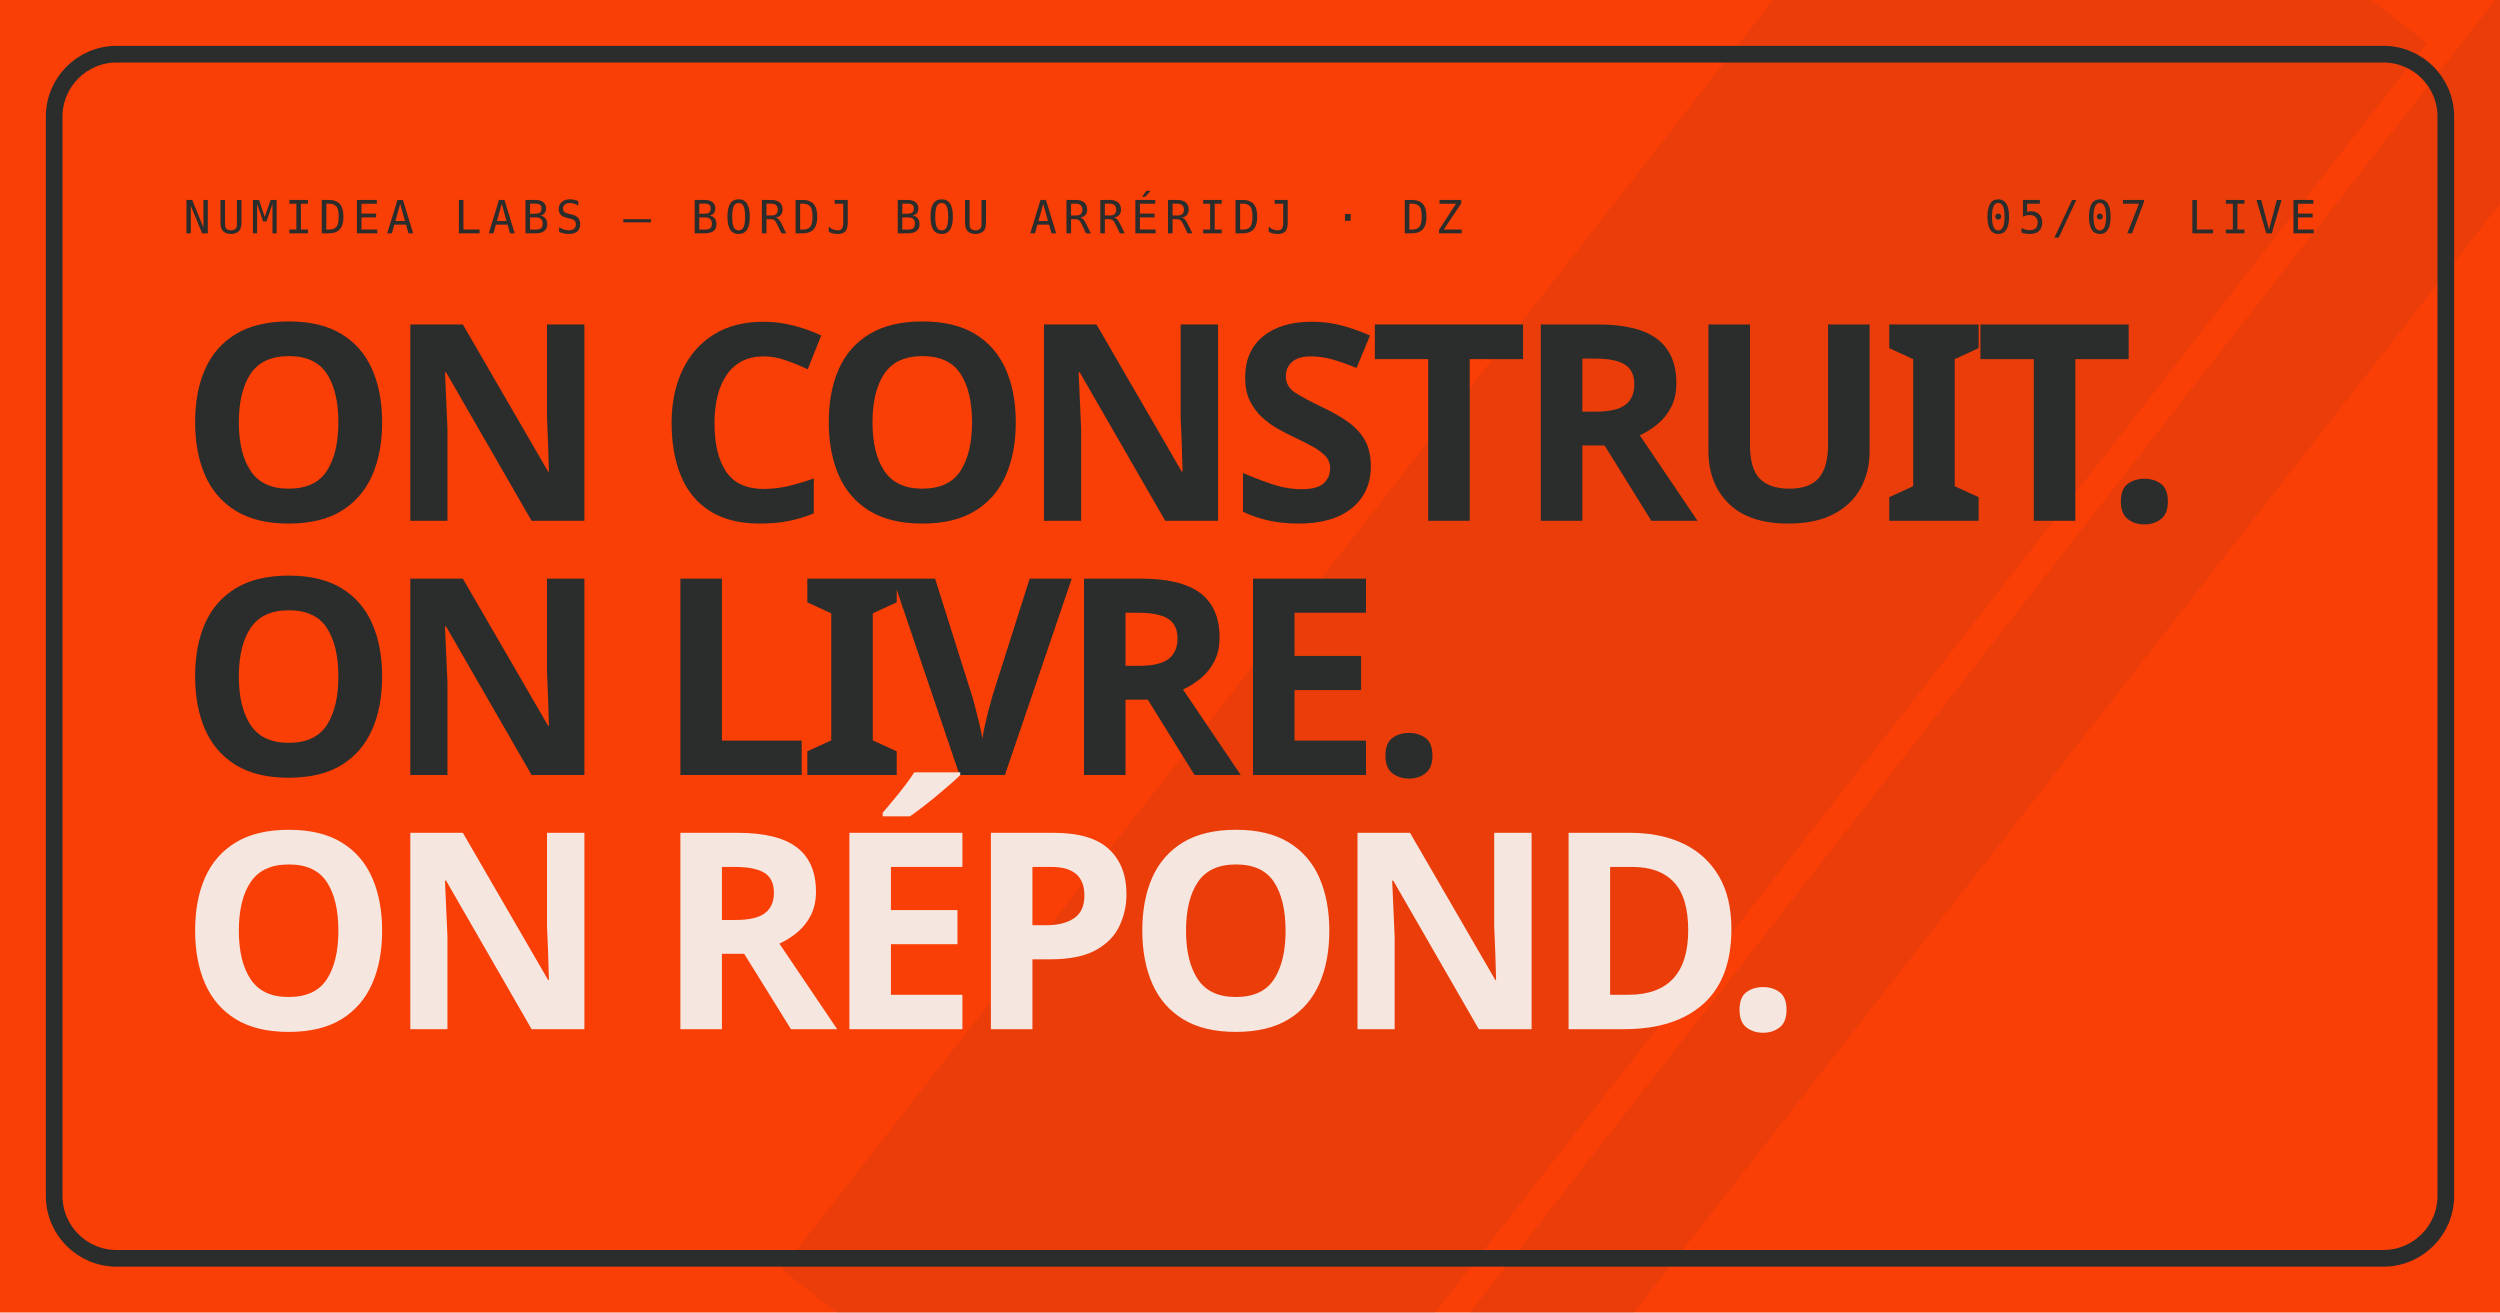
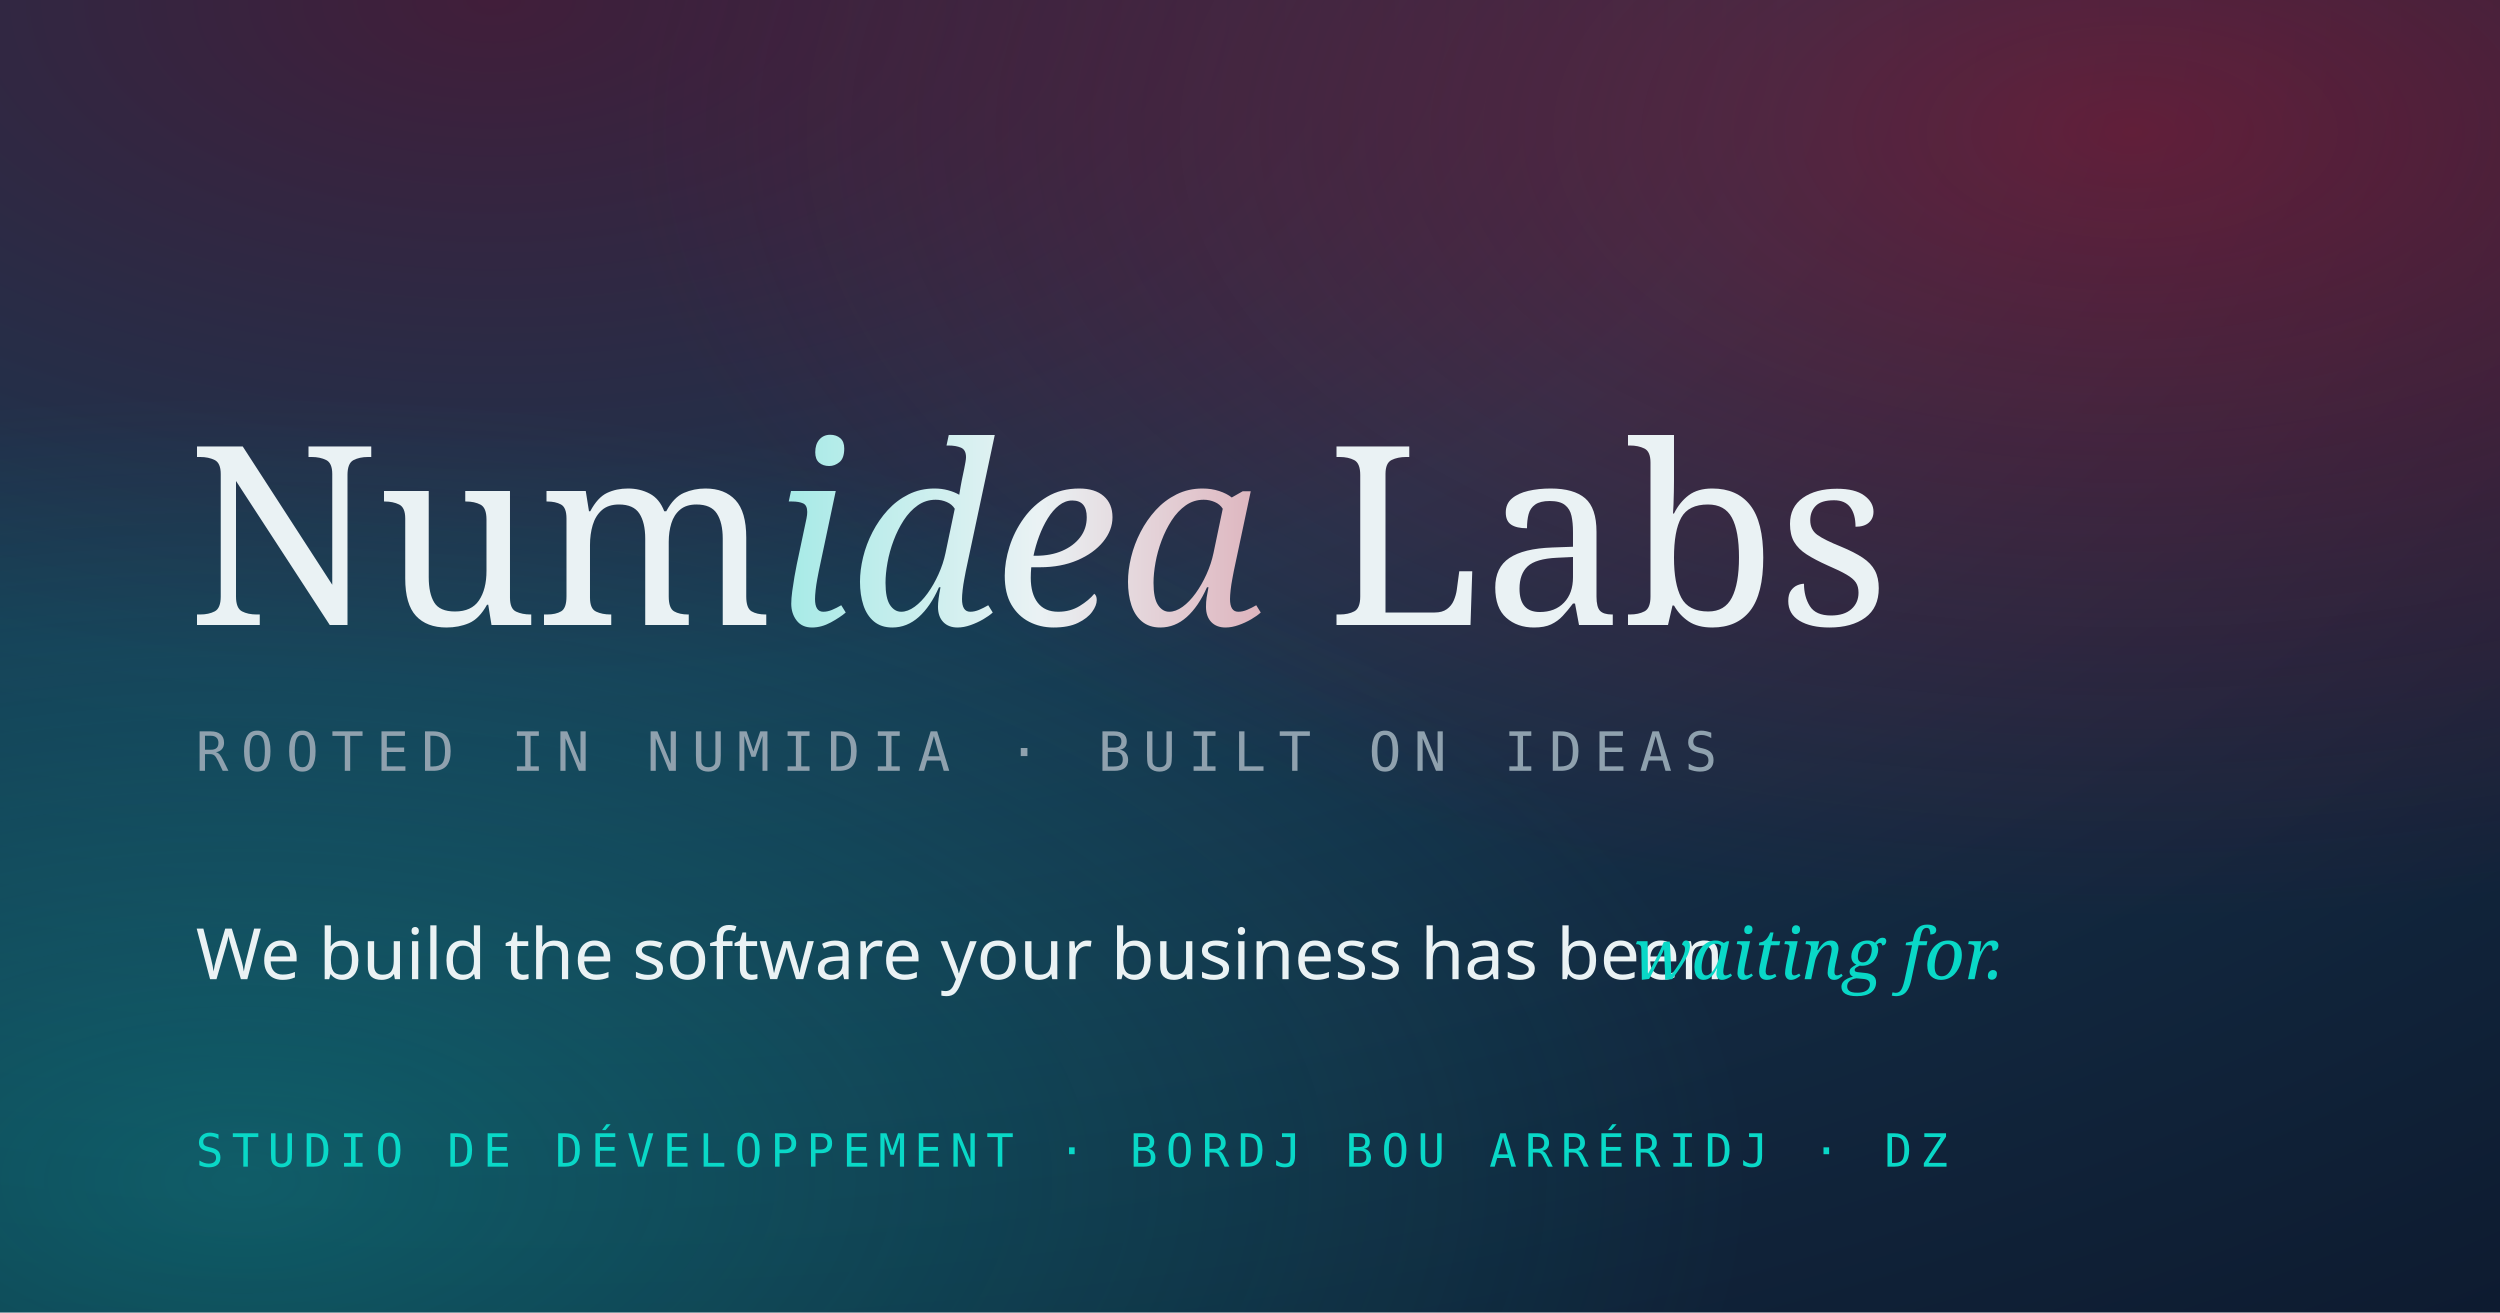
<svg xmlns="http://www.w3.org/2000/svg" viewBox="0 0 1200 630" width="1200" height="630">
-   <rect width="1200" height="630" fill="#F93E06" />
-   <g opacity="0.07" fill="#2A2D2C">
-     <rect x="640" y="-160" width="260" height="950" transform="rotate(38 770 315)" />
-     <rect x="960" y="-160" width="62" height="950" transform="rotate(38 991 315)" />
-   </g>
-   <rect x="26" y="26" width="1148" height="578" rx="30" fill="none" stroke="#2A2D2C" stroke-width="8" />
-   <g font-family="'Space Grotesk',system-ui,sans-serif" font-weight="700" fill="#2A2D2C">
-     <text x="86" y="250" font-size="132" letter-spacing="-6">ON CONSTRUIT.</text>
-     <text x="86" y="372" font-size="132" letter-spacing="-6">ON LIVRE.</text>
-     <text x="86" y="494" font-size="132" letter-spacing="-6" fill="#F5E6E0">ON RÉPOND.</text>
-   </g>
-   <g font-family="'JetBrains Mono',ui-monospace,monospace" font-weight="500" font-size="22" letter-spacing="3" fill="#2A2D2C">
-     <text x="88" y="112">NUMIDEA LABS — BORDJ BOU ARRÉRIDJ · DZ</text>
-     <text x="1112" y="112" text-anchor="end">05/07 LIVE</text>
-   </g>
+   <defs>
+     <radialGradient id="bg" cx="0.2" cy="0" r="1.3">
+       <stop offset="0" stop-color="#411E3A" />
+       <stop offset="0.4" stop-color="#17364F" />
+       <stop offset="1" stop-color="#0D1A2F" />
+     </radialGradient>
+     <radialGradient id="crim" cx="0.85" cy="0.1" r="0.6">
+       <stop offset="0" stop-color="#BD0927" stop-opacity="0.45" />
+       <stop offset="1" stop-color="#BD0927" stop-opacity="0" />
+     </radialGradient>
+     <radialGradient id="teal" cx="0.1" cy="0.9" r="0.6">
+       <stop offset="0" stop-color="#09D8C7" stop-opacity="0.30" />
+       <stop offset="1" stop-color="#09D8C7" stop-opacity="0" />
+     </radialGradient>
+     <linearGradient id="word" x1="0" y1="0" x2="1" y2="0">
+       <stop offset="0" stop-color="#09D8C7" />
+       <stop offset="0.5" stop-color="#EAF2F4" />
+       <stop offset="1" stop-color="#BD0927" />
+     </linearGradient>
+   </defs>
+   <rect width="1200" height="630" fill="url(#bg)" />
+   <rect width="1200" height="630" fill="url(#crim)" />
+   <rect width="1200" height="630" fill="url(#teal)" />
+   <text x="90" y="300" font-family="'Bodoni Moda', Didot, Georgia, serif" font-weight="500" font-size="120" fill="#EAF2F4">Num<tspan font-style="italic" fill="url(#word)">idea</tspan> Labs</text>
+   <text x="94" y="370" font-family="'Space Mono', monospace" font-size="26" letter-spacing="6" fill="#8FA1AE">ROOTED IN NUMIDIA · BUILT ON IDEAS</text>
+   <text x="94" y="470" font-family="'Space Grotesk', system-ui, sans-serif" font-size="34" fill="#EAF2F4">We build the software your business has been </text>
+   <text x="94" y="470" font-family="'Cormorant', Georgia, serif" font-style="italic" font-size="34" fill="#09D8C7" dx="690">waiting for.</text>
+   <text x="94" y="560" font-family="'Space Mono', monospace" font-size="22" letter-spacing="4" fill="#09D8C7">STUDIO DE DÉVELOPPEMENT · BORDJ BOU ARRÉRIDJ · DZ</text>
</svg>
